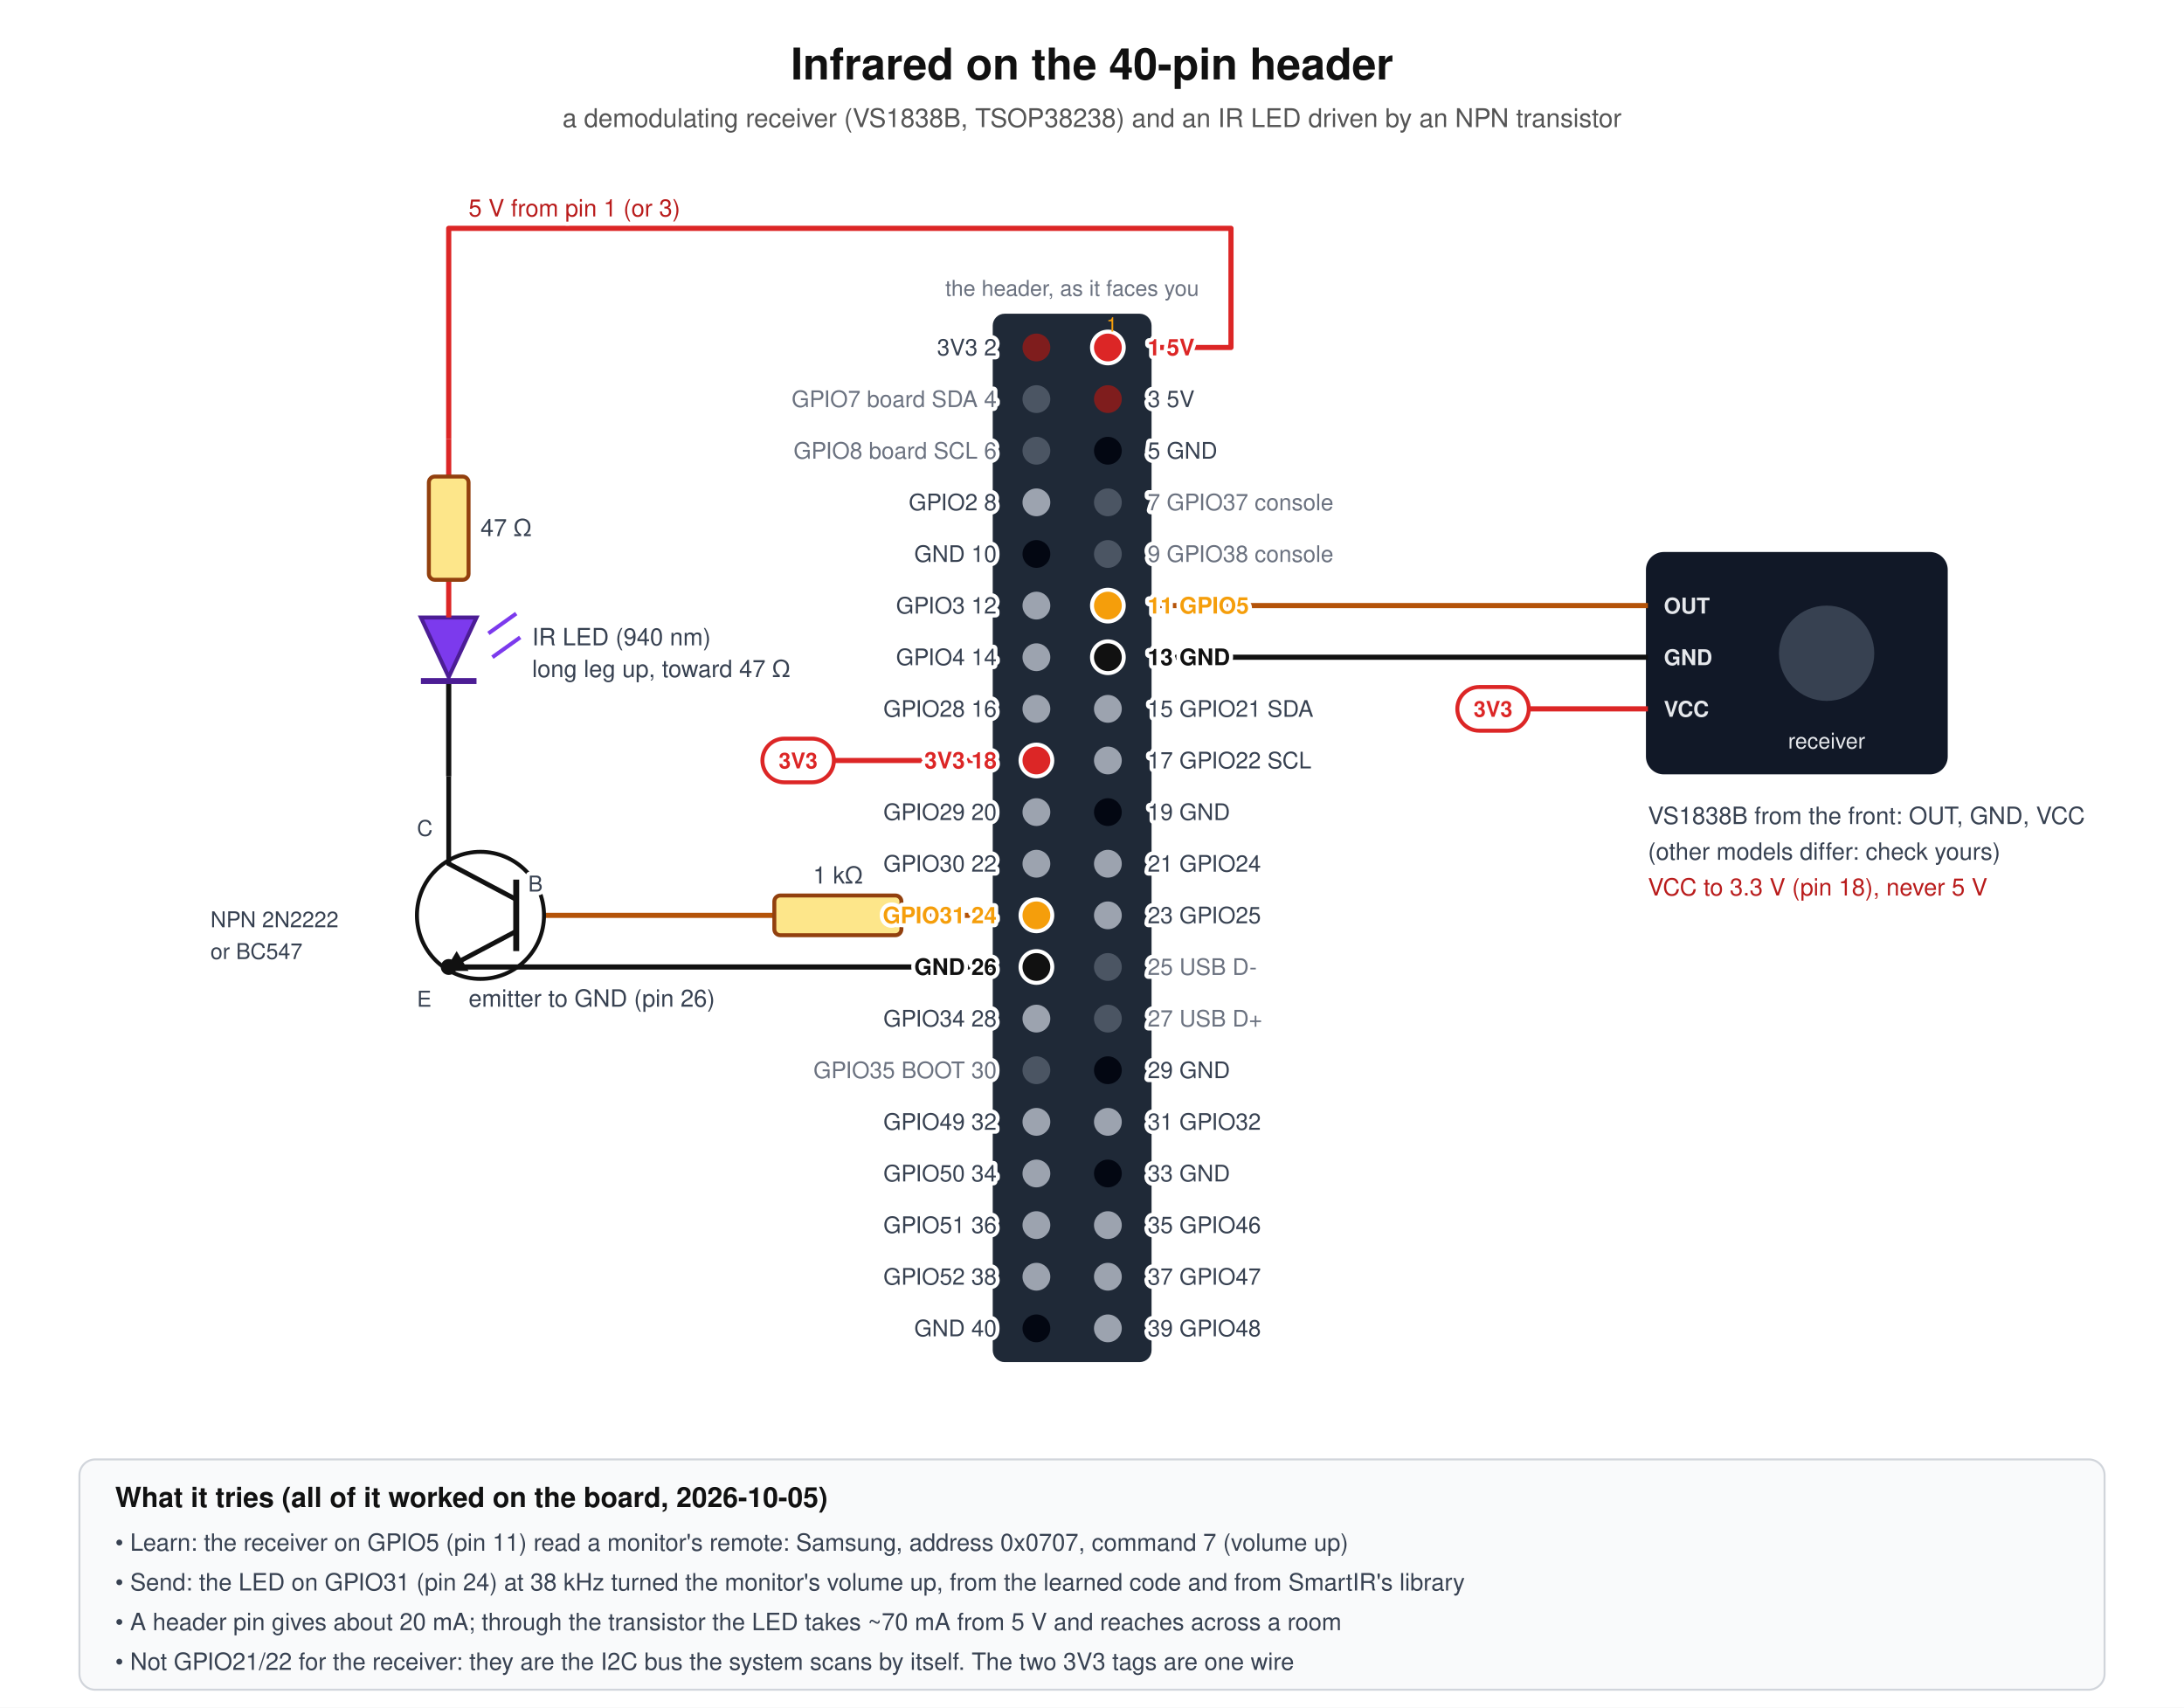
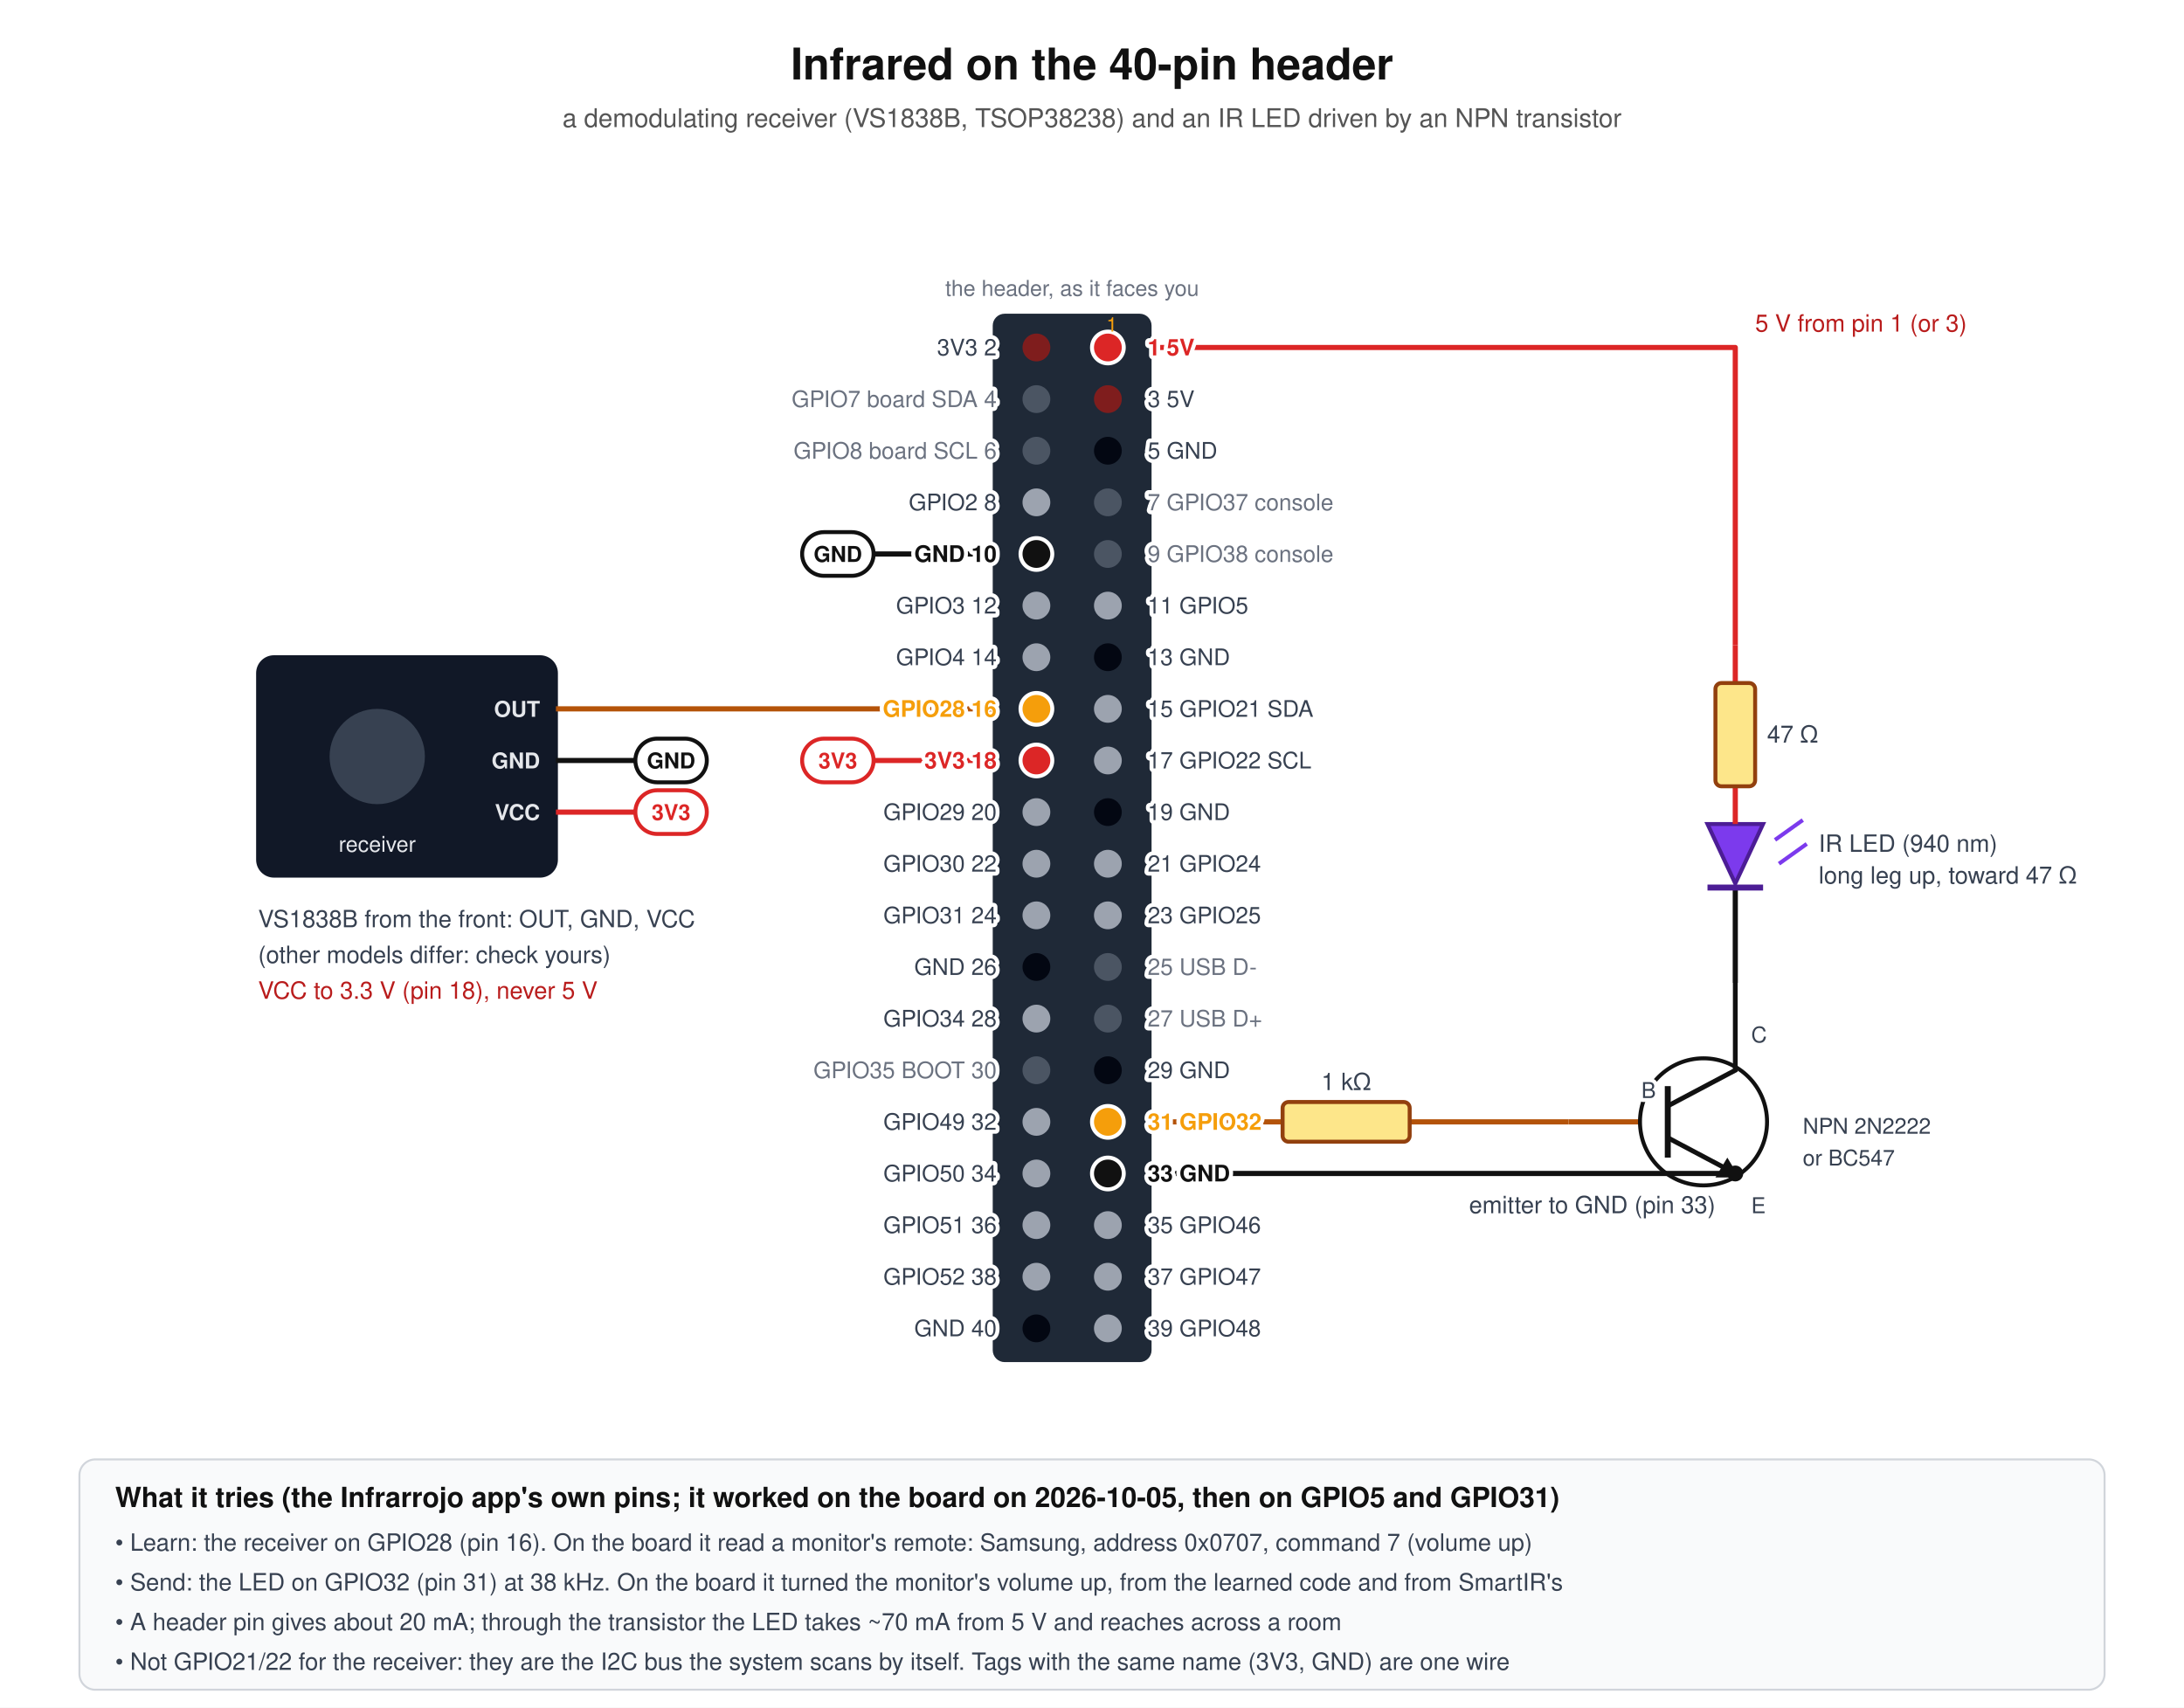
<svg xmlns="http://www.w3.org/2000/svg" viewBox="0 0 1100 860" font-family="Helvetica, Arial, sans-serif" font-size="14">
  <rect width="1100" height="860" fill="#ffffff" />
  <text x="550.0" y="40" text-anchor="middle" font-size="22" font-weight="bold" fill="#111">Infrared on the 40-pin header</text>
  <text x="550.0" y="64" text-anchor="middle" font-size="13" fill="#555">a demodulating receiver (VS1838B, TSOP38238) and an IR LED driven by an NPN transistor</text>
-   <rect x="830" y="279" width="150" height="110" rx="8" fill="#111827" stroke="#111827" stroke-width="2" />
-   <circle cx="920" cy="329" r="24" fill="#374151" />
-   <path d="M566 305 L830 305" stroke="#b45309" stroke-width="2.6" fill="none" stroke-linejoin="round" />
-   <path d="M566 331 L830 331" stroke="#111111" stroke-width="2.6" fill="none" stroke-linejoin="round" />
-   <path d="M514 383 L420 383" stroke="#dc2626" stroke-width="2.6" fill="none" stroke-linejoin="round" />
-   <rect x="384" y="372" width="36" height="22" rx="11" fill="#fff" stroke="#dc2626" stroke-width="2" />
-   <text x="402.0" y="387" text-anchor="middle" font-size="11" font-weight="bold" fill="#dc2626">3V3</text>
-   <path d="M770 357 L830 357" stroke="#dc2626" stroke-width="2.6" fill="none" stroke-linejoin="round" />
-   <rect x="734" y="346" width="36" height="22" rx="11" fill="#fff" stroke="#dc2626" stroke-width="2" />
-   <text x="752.0" y="361" text-anchor="middle" font-size="11" font-weight="bold" fill="#dc2626">3V3</text>
-   <text x="830" y="415" font-size="12" fill="#374151" text-anchor="start" stroke="#fff" stroke-width="4" stroke-linejoin="round" paint-order="stroke">VS1838B from the front: OUT, GND, VCC</text>
-   <text x="830" y="433" font-size="12" fill="#374151" text-anchor="start" stroke="#fff" stroke-width="4" stroke-linejoin="round" paint-order="stroke">(other models differ: check yours)</text>
-   <text x="830" y="451" font-size="12" fill="#b91c1c" text-anchor="start" stroke="#fff" stroke-width="4" stroke-linejoin="round" paint-order="stroke">VCC to 3.3 V (pin 18), never 5 V</text>
-   <path d="M514 461 L390.0 461" stroke="#b45309" stroke-width="2.6" fill="none" stroke-linejoin="round" />
-   <path d="M454.0 461 L330 461" stroke="#b45309" stroke-width="2.6" fill="none" stroke-linejoin="round" />
-   <rect x="390.0" y="451" width="64" height="20" rx="3" fill="#fde68a" stroke="#92400e" stroke-width="2" />
-   <text x="422.0" y="445" font-size="12" fill="#374151" text-anchor="middle" stroke="#fff" stroke-width="4" stroke-linejoin="round" paint-order="stroke">1 kΩ</text>
-   <path d="M330 461 L260 461" stroke="#b45309" stroke-width="2.6" fill="none" stroke-linejoin="round" />
-   <circle cx="242" cy="461" r="32" fill="#fff" stroke="#111" stroke-width="2" />
-   <path d="M260 443 V479" stroke="#111" stroke-width="3" />
-   <path d="M260 453 L226 435 V391" stroke="#111" stroke-width="2.4" fill="none" />
-   <path d="M260 469 L226 487 V487" stroke="#111" stroke-width="2.4" fill="none" />
-   <path d="M230 479 L224 489 L236 489 Z" fill="#111" />
-   <text x="266" y="449" font-size="11" fill="#374151" text-anchor="start" stroke="#fff" stroke-width="4" stroke-linejoin="round" paint-order="stroke">B</text>
-   <text x="210" y="421" font-size="11" fill="#374151" text-anchor="start" stroke="#fff" stroke-width="4" stroke-linejoin="round" paint-order="stroke">C</text>
-   <text x="210" y="507" font-size="11" fill="#374151" text-anchor="start" stroke="#fff" stroke-width="4" stroke-linejoin="round" paint-order="stroke">E</text>
-   <text x="106" y="467" font-size="11" fill="#374151" text-anchor="start" stroke="#fff" stroke-width="4" stroke-linejoin="round" paint-order="stroke">NPN 2N2222</text>
-   <text x="106" y="483" font-size="11" fill="#374151" text-anchor="start" stroke="#fff" stroke-width="4" stroke-linejoin="round" paint-order="stroke">or BC547</text>
-   <path d="M514 487 L226 487" stroke="#111111" stroke-width="2.6" fill="none" stroke-linejoin="round" />
-   <circle cx="226" cy="487" r="4" fill="#111111" />
-   <text x="236" y="507" font-size="12" fill="#374151" text-anchor="start" stroke="#fff" stroke-width="4" stroke-linejoin="round" paint-order="stroke">emitter to GND (pin 26)</text>
-   <path d="M226 391 L226 343" stroke="#111111" stroke-width="2.6" fill="none" stroke-linejoin="round" />
-   <path d="M212 311 L240 311 L226 341 Z" fill="#7c3aed" stroke="#4c1d95" stroke-width="2" />
-   <path d="M212 343 H240" stroke="#4c1d95" stroke-width="3" />
-   <path d="M246 319 l14 -10 M248 331 l14 -10" stroke="#7c3aed" stroke-width="2" />
-   <text x="268" y="325" font-size="12" fill="#374151" text-anchor="start" stroke="#fff" stroke-width="4" stroke-linejoin="round" paint-order="stroke">IR LED (940 nm)</text>
-   <text x="268" y="341" font-size="12" fill="#374151" text-anchor="start" stroke="#fff" stroke-width="4" stroke-linejoin="round" paint-order="stroke">long leg up, toward 47 Ω</text>
-   <path d="M226 221 L226 240.0" stroke="#dc2626" stroke-width="2.6" fill="none" stroke-linejoin="round" />
-   <path d="M226 292.0 L226 311" stroke="#dc2626" stroke-width="2.6" fill="none" stroke-linejoin="round" />
-   <rect x="216" y="240.0" width="20" height="52" rx="3" fill="#fde68a" stroke="#92400e" stroke-width="2" />
-   <text x="242" y="270.0" font-size="12" fill="#374151" text-anchor="start" stroke="#fff" stroke-width="4" stroke-linejoin="round" paint-order="stroke">47 Ω</text>
-   <path d="M566 175 L620 175 L620 115 L226 115 L226 221" stroke="#dc2626" stroke-width="2.6" fill="none" stroke-linejoin="round" />
-   <text x="236" y="109" font-size="12" fill="#b91c1c" text-anchor="start" stroke="#fff" stroke-width="4" stroke-linejoin="round" paint-order="stroke">5 V from pin 1 (or 3)</text>
+   <rect x="130" y="331" width="150" height="110" rx="8" fill="#111827" stroke="#111827" stroke-width="2" />
+   <circle cx="190" cy="381" r="24" fill="#374151" />
+   <path d="M514 357 L280 357" stroke="#b45309" stroke-width="2.6" fill="none" stroke-linejoin="round" />
+   <path d="M280 383 L320 383" stroke="#111111" stroke-width="2.6" fill="none" stroke-linejoin="round" />
+   <rect x="320" y="372" width="36" height="22" rx="11" fill="#fff" stroke="#111111" stroke-width="2" />
+   <text x="338.0" y="387" text-anchor="middle" font-size="11" font-weight="bold" fill="#111111">GND</text>
+   <path d="M280 409 L320 409" stroke="#dc2626" stroke-width="2.6" fill="none" stroke-linejoin="round" />
+   <rect x="320" y="398" width="36" height="22" rx="11" fill="#fff" stroke="#dc2626" stroke-width="2" />
+   <text x="338.0" y="413" text-anchor="middle" font-size="11" font-weight="bold" fill="#dc2626">3V3</text>
+   <path d="M514 383 L440 383" stroke="#dc2626" stroke-width="2.6" fill="none" stroke-linejoin="round" />
+   <rect x="404" y="372" width="36" height="22" rx="11" fill="#fff" stroke="#dc2626" stroke-width="2" />
+   <text x="422.0" y="387" text-anchor="middle" font-size="11" font-weight="bold" fill="#dc2626">3V3</text>
+   <path d="M514 279 L440 279" stroke="#111111" stroke-width="2.6" fill="none" stroke-linejoin="round" />
+   <rect x="404" y="268" width="36" height="22" rx="11" fill="#fff" stroke="#111111" stroke-width="2" />
+   <text x="422.0" y="283" text-anchor="middle" font-size="11" font-weight="bold" fill="#111111">GND</text>
+   <text x="130" y="467" font-size="12" fill="#374151" text-anchor="start" stroke="#fff" stroke-width="4" stroke-linejoin="round" paint-order="stroke">VS1838B from the front: OUT, GND, VCC</text>
+   <text x="130" y="485" font-size="12" fill="#374151" text-anchor="start" stroke="#fff" stroke-width="4" stroke-linejoin="round" paint-order="stroke">(other models differ: check yours)</text>
+   <text x="130" y="503" font-size="12" fill="#b91c1c" text-anchor="start" stroke="#fff" stroke-width="4" stroke-linejoin="round" paint-order="stroke">VCC to 3.3 V (pin 18), never 5 V</text>
+   <path d="M566 565 L646.0 565" stroke="#b45309" stroke-width="2.6" fill="none" stroke-linejoin="round" />
+   <path d="M710.0 565 L790 565" stroke="#b45309" stroke-width="2.6" fill="none" stroke-linejoin="round" />
+   <rect x="646.0" y="555" width="64" height="20" rx="3" fill="#fde68a" stroke="#92400e" stroke-width="2" />
+   <text x="678.0" y="549" font-size="12" fill="#374151" text-anchor="middle" stroke="#fff" stroke-width="4" stroke-linejoin="round" paint-order="stroke">1 kΩ</text>
+   <path d="M790 565 L840 565" stroke="#b45309" stroke-width="2.6" fill="none" stroke-linejoin="round" />
+   <circle cx="858" cy="565" r="32" fill="#fff" stroke="#111" stroke-width="2" />
+   <path d="M840 547 V583" stroke="#111" stroke-width="3" />
+   <path d="M840 557 L874 539 V495" stroke="#111" stroke-width="2.4" fill="none" />
+   <path d="M840 573 L874 591 V591" stroke="#111" stroke-width="2.4" fill="none" />
+   <path d="M870 583 L876 593 L864 593 Z" fill="#111" />
+   <text x="834" y="553" font-size="11" fill="#374151" text-anchor="end" stroke="#fff" stroke-width="4" stroke-linejoin="round" paint-order="stroke">B</text>
+   <text x="882" y="525" font-size="11" fill="#374151" text-anchor="start" stroke="#fff" stroke-width="4" stroke-linejoin="round" paint-order="stroke">C</text>
+   <text x="882" y="611" font-size="11" fill="#374151" text-anchor="start" stroke="#fff" stroke-width="4" stroke-linejoin="round" paint-order="stroke">E</text>
+   <text x="908" y="571" font-size="11" fill="#374151" text-anchor="start" stroke="#fff" stroke-width="4" stroke-linejoin="round" paint-order="stroke">NPN 2N2222</text>
+   <text x="908" y="587" font-size="11" fill="#374151" text-anchor="start" stroke="#fff" stroke-width="4" stroke-linejoin="round" paint-order="stroke">or BC547</text>
+   <path d="M566 591 L874 591" stroke="#111111" stroke-width="2.6" fill="none" stroke-linejoin="round" />
+   <circle cx="874" cy="591" r="4" fill="#111111" />
+   <text x="864" y="611" font-size="12" fill="#374151" text-anchor="end" stroke="#fff" stroke-width="4" stroke-linejoin="round" paint-order="stroke">emitter to GND (pin 33)</text>
+   <path d="M874 495 L874 447" stroke="#111111" stroke-width="2.6" fill="none" stroke-linejoin="round" />
+   <path d="M860 415 L888 415 L874 445 Z" fill="#7c3aed" stroke="#4c1d95" stroke-width="2" />
+   <path d="M860 447 H888" stroke="#4c1d95" stroke-width="3" />
+   <path d="M894 423 l14 -10 M896 435 l14 -10" stroke="#7c3aed" stroke-width="2" />
+   <text x="916" y="429" font-size="12" fill="#374151" text-anchor="start" stroke="#fff" stroke-width="4" stroke-linejoin="round" paint-order="stroke">IR LED (940 nm)</text>
+   <text x="916" y="445" font-size="12" fill="#374151" text-anchor="start" stroke="#fff" stroke-width="4" stroke-linejoin="round" paint-order="stroke">long leg up, toward 47 Ω</text>
+   <path d="M874 325 L874 344.0" stroke="#dc2626" stroke-width="2.6" fill="none" stroke-linejoin="round" />
+   <path d="M874 396.0 L874 415" stroke="#dc2626" stroke-width="2.6" fill="none" stroke-linejoin="round" />
+   <rect x="864" y="344.0" width="20" height="52" rx="3" fill="#fde68a" stroke="#92400e" stroke-width="2" />
+   <text x="890" y="374.0" font-size="12" fill="#374151" text-anchor="start" stroke="#fff" stroke-width="4" stroke-linejoin="round" paint-order="stroke">47 Ω</text>
+   <path d="M566 175 L874 175 L874 325" stroke="#dc2626" stroke-width="2.6" fill="none" stroke-linejoin="round" />
+   <text x="884" y="167" font-size="12" fill="#b91c1c" text-anchor="start" stroke="#fff" stroke-width="4" stroke-linejoin="round" paint-order="stroke">5 V from pin 1 (or 3)</text>
  <rect x="40" y="735" width="1020" height="116" rx="8" fill="#f9fafb" stroke="#d1d5db" />
-   <text x="58" y="759" font-size="14" font-weight="bold" fill="#111">What it tries (all of it worked on the board, 2026-10-05)</text>
-   <text x="58" y="781" font-size="12" fill="#374151">• Learn: the receiver on GPIO5 (pin 11) read a monitor's remote: Samsung, address 0x0707, command 7 (volume up)</text>
-   <text x="58" y="801" font-size="12" fill="#374151">• Send: the LED on GPIO31 (pin 24) at 38 kHz turned the monitor's volume up, from the learned code and from SmartIR's library</text>
+   <text x="58" y="759" font-size="14" font-weight="bold" fill="#111">What it tries (the Infrarrojo app's own pins; it worked on the board on 2026-10-05, then on GPIO5 and GPIO31)</text>
+   <text x="58" y="781" font-size="12" fill="#374151">• Learn: the receiver on GPIO28 (pin 16). On the board it read a monitor's remote: Samsung, address 0x0707, command 7 (volume up)</text>
+   <text x="58" y="801" font-size="12" fill="#374151">• Send: the LED on GPIO32 (pin 31) at 38 kHz. On the board it turned the monitor's volume up, from the learned code and from SmartIR's</text>
  <text x="58" y="821" font-size="12" fill="#374151">• A header pin gives about 20 mA; through the transistor the LED takes ~70 mA from 5 V and reaches across a room</text>
-   <text x="58" y="841" font-size="12" fill="#374151">• Not GPIO21/22 for the receiver: they are the I2C bus the system scans by itself. The two 3V3 tags are one wire</text>
+   <text x="58" y="841" font-size="12" fill="#374151">• Not GPIO21/22 for the receiver: they are the I2C bus the system scans by itself. Tags with the same name (3V3, GND) are one wire</text>
  <rect x="500" y="158" width="80" height="528" rx="6" fill="#1f2937" />
  <text x="540" y="149" text-anchor="middle" font-size="11" fill="#6b7280">the header, as it faces you</text>
-   <text x="920" y="377" font-size="11" fill="#e5e7eb" text-anchor="middle">receiver</text>
-   <text x="838" y="309" font-size="11" fill="#e5e7eb" text-anchor="start" font-weight="bold">OUT</text>
-   <text x="838" y="335" font-size="11" fill="#e5e7eb" text-anchor="start" font-weight="bold">GND</text>
-   <text x="838" y="361" font-size="11" fill="#e5e7eb" text-anchor="start" font-weight="bold">VCC</text>
+   <text x="190" y="429" font-size="11" fill="#e5e7eb" text-anchor="middle">receiver</text>
+   <text x="272" y="361" font-size="11" fill="#e5e7eb" text-anchor="end" font-weight="bold">OUT</text>
+   <text x="272" y="387" font-size="11" fill="#e5e7eb" text-anchor="end" font-weight="bold">GND</text>
+   <text x="272" y="413" font-size="11" fill="#e5e7eb" text-anchor="end" font-weight="bold">VCC</text>
  <circle cx="558" cy="175" r="8" fill="#dc2626" stroke="#fff" stroke-width="2" />
  <text x="578" y="179" font-size="11.5" fill="#dc2626" text-anchor="start" font-weight="bold" stroke="#fff" stroke-width="4" stroke-linejoin="round" paint-order="stroke">1  5V</text>
  <circle cx="522" cy="175" r="7" fill="#7f1d1d" />
  <text x="502" y="179" font-size="11.5" fill="#374151" text-anchor="end" stroke="#fff" stroke-width="4" stroke-linejoin="round" paint-order="stroke">3V3  2</text>
  <circle cx="558" cy="201" r="7" fill="#7f1d1d" />
  <text x="578" y="205" font-size="11.5" fill="#374151" text-anchor="start" stroke="#fff" stroke-width="4" stroke-linejoin="round" paint-order="stroke">3  5V</text>
  <circle cx="522" cy="201" r="7" fill="#4b5563" />
  <text x="502" y="205" font-size="11.5" fill="#6b7280" text-anchor="end" stroke="#fff" stroke-width="4" stroke-linejoin="round" paint-order="stroke">GPIO7 board SDA  4</text>
  <circle cx="558" cy="227" r="7" fill="#030712" />
  <text x="578" y="231" font-size="11.5" fill="#374151" text-anchor="start" stroke="#fff" stroke-width="4" stroke-linejoin="round" paint-order="stroke">5  GND</text>
  <circle cx="522" cy="227" r="7" fill="#4b5563" />
  <text x="502" y="231" font-size="11.5" fill="#6b7280" text-anchor="end" stroke="#fff" stroke-width="4" stroke-linejoin="round" paint-order="stroke">GPIO8 board SCL  6</text>
  <circle cx="558" cy="253" r="7" fill="#4b5563" />
  <text x="578" y="257" font-size="11.5" fill="#6b7280" text-anchor="start" stroke="#fff" stroke-width="4" stroke-linejoin="round" paint-order="stroke">7  GPIO37 console</text>
  <circle cx="522" cy="253" r="7" fill="#9ca3af" />
  <text x="502" y="257" font-size="11.5" fill="#374151" text-anchor="end" stroke="#fff" stroke-width="4" stroke-linejoin="round" paint-order="stroke">GPIO2  8</text>
  <circle cx="558" cy="279" r="7" fill="#4b5563" />
  <text x="578" y="283" font-size="11.5" fill="#6b7280" text-anchor="start" stroke="#fff" stroke-width="4" stroke-linejoin="round" paint-order="stroke">9  GPIO38 console</text>
-   <circle cx="522" cy="279" r="7" fill="#030712" />
-   <text x="502" y="283" font-size="11.5" fill="#374151" text-anchor="end" stroke="#fff" stroke-width="4" stroke-linejoin="round" paint-order="stroke">GND  10</text>
-   <circle cx="558" cy="305" r="8" fill="#f59e0b" stroke="#fff" stroke-width="2" />
-   <text x="578" y="309" font-size="11.5" fill="#f59e0b" text-anchor="start" font-weight="bold" stroke="#fff" stroke-width="4" stroke-linejoin="round" paint-order="stroke">11  GPIO5</text>
+   <circle cx="522" cy="279" r="8" fill="#111111" stroke="#fff" stroke-width="2" />
+   <text x="502" y="283" font-size="11.5" fill="#111" text-anchor="end" font-weight="bold" stroke="#fff" stroke-width="4" stroke-linejoin="round" paint-order="stroke">GND  10</text>
+   <circle cx="558" cy="305" r="7" fill="#9ca3af" />
+   <text x="578" y="309" font-size="11.5" fill="#374151" text-anchor="start" stroke="#fff" stroke-width="4" stroke-linejoin="round" paint-order="stroke">11  GPIO5</text>
  <circle cx="522" cy="305" r="7" fill="#9ca3af" />
  <text x="502" y="309" font-size="11.5" fill="#374151" text-anchor="end" stroke="#fff" stroke-width="4" stroke-linejoin="round" paint-order="stroke">GPIO3  12</text>
-   <circle cx="558" cy="331" r="8" fill="#111111" stroke="#fff" stroke-width="2" />
-   <text x="578" y="335" font-size="11.5" fill="#111" text-anchor="start" font-weight="bold" stroke="#fff" stroke-width="4" stroke-linejoin="round" paint-order="stroke">13  GND</text>
+   <circle cx="558" cy="331" r="7" fill="#030712" />
+   <text x="578" y="335" font-size="11.5" fill="#374151" text-anchor="start" stroke="#fff" stroke-width="4" stroke-linejoin="round" paint-order="stroke">13  GND</text>
  <circle cx="522" cy="331" r="7" fill="#9ca3af" />
  <text x="502" y="335" font-size="11.5" fill="#374151" text-anchor="end" stroke="#fff" stroke-width="4" stroke-linejoin="round" paint-order="stroke">GPIO4  14</text>
  <circle cx="558" cy="357" r="7" fill="#9ca3af" />
  <text x="578" y="361" font-size="11.5" fill="#374151" text-anchor="start" stroke="#fff" stroke-width="4" stroke-linejoin="round" paint-order="stroke">15  GPIO21 SDA</text>
-   <circle cx="522" cy="357" r="7" fill="#9ca3af" />
-   <text x="502" y="361" font-size="11.5" fill="#374151" text-anchor="end" stroke="#fff" stroke-width="4" stroke-linejoin="round" paint-order="stroke">GPIO28  16</text>
+   <circle cx="522" cy="357" r="8" fill="#f59e0b" stroke="#fff" stroke-width="2" />
+   <text x="502" y="361" font-size="11.5" fill="#f59e0b" text-anchor="end" font-weight="bold" stroke="#fff" stroke-width="4" stroke-linejoin="round" paint-order="stroke">GPIO28  16</text>
  <circle cx="558" cy="383" r="7" fill="#9ca3af" />
  <text x="578" y="387" font-size="11.5" fill="#374151" text-anchor="start" stroke="#fff" stroke-width="4" stroke-linejoin="round" paint-order="stroke">17  GPIO22 SCL</text>
  <circle cx="522" cy="383" r="8" fill="#dc2626" stroke="#fff" stroke-width="2" />
  <text x="502" y="387" font-size="11.5" fill="#dc2626" text-anchor="end" font-weight="bold" stroke="#fff" stroke-width="4" stroke-linejoin="round" paint-order="stroke">3V3  18</text>
  <circle cx="558" cy="409" r="7" fill="#030712" />
  <text x="578" y="413" font-size="11.5" fill="#374151" text-anchor="start" stroke="#fff" stroke-width="4" stroke-linejoin="round" paint-order="stroke">19  GND</text>
  <circle cx="522" cy="409" r="7" fill="#9ca3af" />
  <text x="502" y="413" font-size="11.5" fill="#374151" text-anchor="end" stroke="#fff" stroke-width="4" stroke-linejoin="round" paint-order="stroke">GPIO29  20</text>
  <circle cx="558" cy="435" r="7" fill="#9ca3af" />
  <text x="578" y="439" font-size="11.5" fill="#374151" text-anchor="start" stroke="#fff" stroke-width="4" stroke-linejoin="round" paint-order="stroke">21  GPIO24</text>
  <circle cx="522" cy="435" r="7" fill="#9ca3af" />
  <text x="502" y="439" font-size="11.5" fill="#374151" text-anchor="end" stroke="#fff" stroke-width="4" stroke-linejoin="round" paint-order="stroke">GPIO30  22</text>
  <circle cx="558" cy="461" r="7" fill="#9ca3af" />
  <text x="578" y="465" font-size="11.5" fill="#374151" text-anchor="start" stroke="#fff" stroke-width="4" stroke-linejoin="round" paint-order="stroke">23  GPIO25</text>
-   <circle cx="522" cy="461" r="8" fill="#f59e0b" stroke="#fff" stroke-width="2" />
-   <text x="502" y="465" font-size="11.5" fill="#f59e0b" text-anchor="end" font-weight="bold" stroke="#fff" stroke-width="4" stroke-linejoin="round" paint-order="stroke">GPIO31  24</text>
+   <circle cx="522" cy="461" r="7" fill="#9ca3af" />
+   <text x="502" y="465" font-size="11.5" fill="#374151" text-anchor="end" stroke="#fff" stroke-width="4" stroke-linejoin="round" paint-order="stroke">GPIO31  24</text>
  <circle cx="558" cy="487" r="7" fill="#4b5563" />
  <text x="578" y="491" font-size="11.5" fill="#6b7280" text-anchor="start" stroke="#fff" stroke-width="4" stroke-linejoin="round" paint-order="stroke">25  USB D-</text>
-   <circle cx="522" cy="487" r="8" fill="#111111" stroke="#fff" stroke-width="2" />
-   <text x="502" y="491" font-size="11.5" fill="#111" text-anchor="end" font-weight="bold" stroke="#fff" stroke-width="4" stroke-linejoin="round" paint-order="stroke">GND  26</text>
+   <circle cx="522" cy="487" r="7" fill="#030712" />
+   <text x="502" y="491" font-size="11.5" fill="#374151" text-anchor="end" stroke="#fff" stroke-width="4" stroke-linejoin="round" paint-order="stroke">GND  26</text>
  <circle cx="558" cy="513" r="7" fill="#4b5563" />
  <text x="578" y="517" font-size="11.5" fill="#6b7280" text-anchor="start" stroke="#fff" stroke-width="4" stroke-linejoin="round" paint-order="stroke">27  USB D+</text>
  <circle cx="522" cy="513" r="7" fill="#9ca3af" />
  <text x="502" y="517" font-size="11.5" fill="#374151" text-anchor="end" stroke="#fff" stroke-width="4" stroke-linejoin="round" paint-order="stroke">GPIO34  28</text>
  <circle cx="558" cy="539" r="7" fill="#030712" />
  <text x="578" y="543" font-size="11.5" fill="#374151" text-anchor="start" stroke="#fff" stroke-width="4" stroke-linejoin="round" paint-order="stroke">29  GND</text>
  <circle cx="522" cy="539" r="7" fill="#4b5563" />
  <text x="502" y="543" font-size="11.5" fill="#6b7280" text-anchor="end" stroke="#fff" stroke-width="4" stroke-linejoin="round" paint-order="stroke">GPIO35 BOOT  30</text>
-   <circle cx="558" cy="565" r="7" fill="#9ca3af" />
-   <text x="578" y="569" font-size="11.5" fill="#374151" text-anchor="start" stroke="#fff" stroke-width="4" stroke-linejoin="round" paint-order="stroke">31  GPIO32</text>
+   <circle cx="558" cy="565" r="8" fill="#f59e0b" stroke="#fff" stroke-width="2" />
+   <text x="578" y="569" font-size="11.5" fill="#f59e0b" text-anchor="start" font-weight="bold" stroke="#fff" stroke-width="4" stroke-linejoin="round" paint-order="stroke">31  GPIO32</text>
  <circle cx="522" cy="565" r="7" fill="#9ca3af" />
  <text x="502" y="569" font-size="11.5" fill="#374151" text-anchor="end" stroke="#fff" stroke-width="4" stroke-linejoin="round" paint-order="stroke">GPIO49  32</text>
-   <circle cx="558" cy="591" r="7" fill="#030712" />
-   <text x="578" y="595" font-size="11.5" fill="#374151" text-anchor="start" stroke="#fff" stroke-width="4" stroke-linejoin="round" paint-order="stroke">33  GND</text>
+   <circle cx="558" cy="591" r="8" fill="#111111" stroke="#fff" stroke-width="2" />
+   <text x="578" y="595" font-size="11.5" fill="#111" text-anchor="start" font-weight="bold" stroke="#fff" stroke-width="4" stroke-linejoin="round" paint-order="stroke">33  GND</text>
  <circle cx="522" cy="591" r="7" fill="#9ca3af" />
  <text x="502" y="595" font-size="11.5" fill="#374151" text-anchor="end" stroke="#fff" stroke-width="4" stroke-linejoin="round" paint-order="stroke">GPIO50  34</text>
  <circle cx="558" cy="617" r="7" fill="#9ca3af" />
  <text x="578" y="621" font-size="11.5" fill="#374151" text-anchor="start" stroke="#fff" stroke-width="4" stroke-linejoin="round" paint-order="stroke">35  GPIO46</text>
  <circle cx="522" cy="617" r="7" fill="#9ca3af" />
  <text x="502" y="621" font-size="11.5" fill="#374151" text-anchor="end" stroke="#fff" stroke-width="4" stroke-linejoin="round" paint-order="stroke">GPIO51  36</text>
  <circle cx="558" cy="643" r="7" fill="#9ca3af" />
  <text x="578" y="647" font-size="11.5" fill="#374151" text-anchor="start" stroke="#fff" stroke-width="4" stroke-linejoin="round" paint-order="stroke">37  GPIO47</text>
  <circle cx="522" cy="643" r="7" fill="#9ca3af" />
  <text x="502" y="647" font-size="11.5" fill="#374151" text-anchor="end" stroke="#fff" stroke-width="4" stroke-linejoin="round" paint-order="stroke">GPIO52  38</text>
  <circle cx="558" cy="669" r="7" fill="#9ca3af" />
  <text x="578" y="673" font-size="11.5" fill="#374151" text-anchor="start" stroke="#fff" stroke-width="4" stroke-linejoin="round" paint-order="stroke">39  GPIO48</text>
  <circle cx="522" cy="669" r="7" fill="#030712" />
  <text x="502" y="673" font-size="11.5" fill="#374151" text-anchor="end" stroke="#fff" stroke-width="4" stroke-linejoin="round" paint-order="stroke">GND  40</text>
  <text x="560" y="167" font-size="10" fill="#f59e0b" text-anchor="middle">1</text>
</svg>
